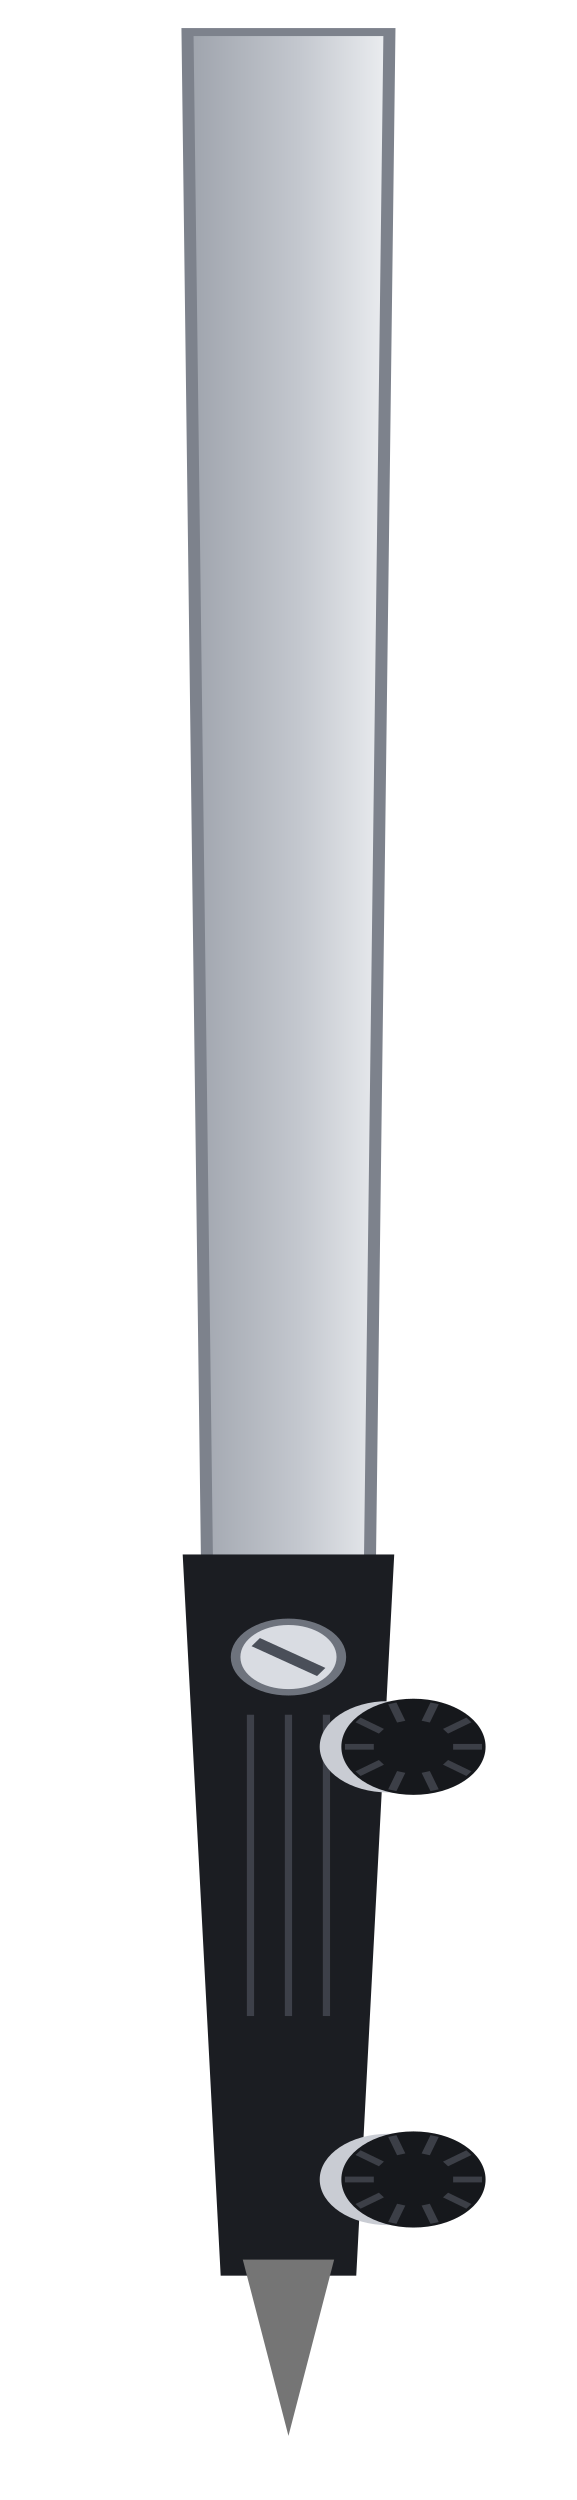
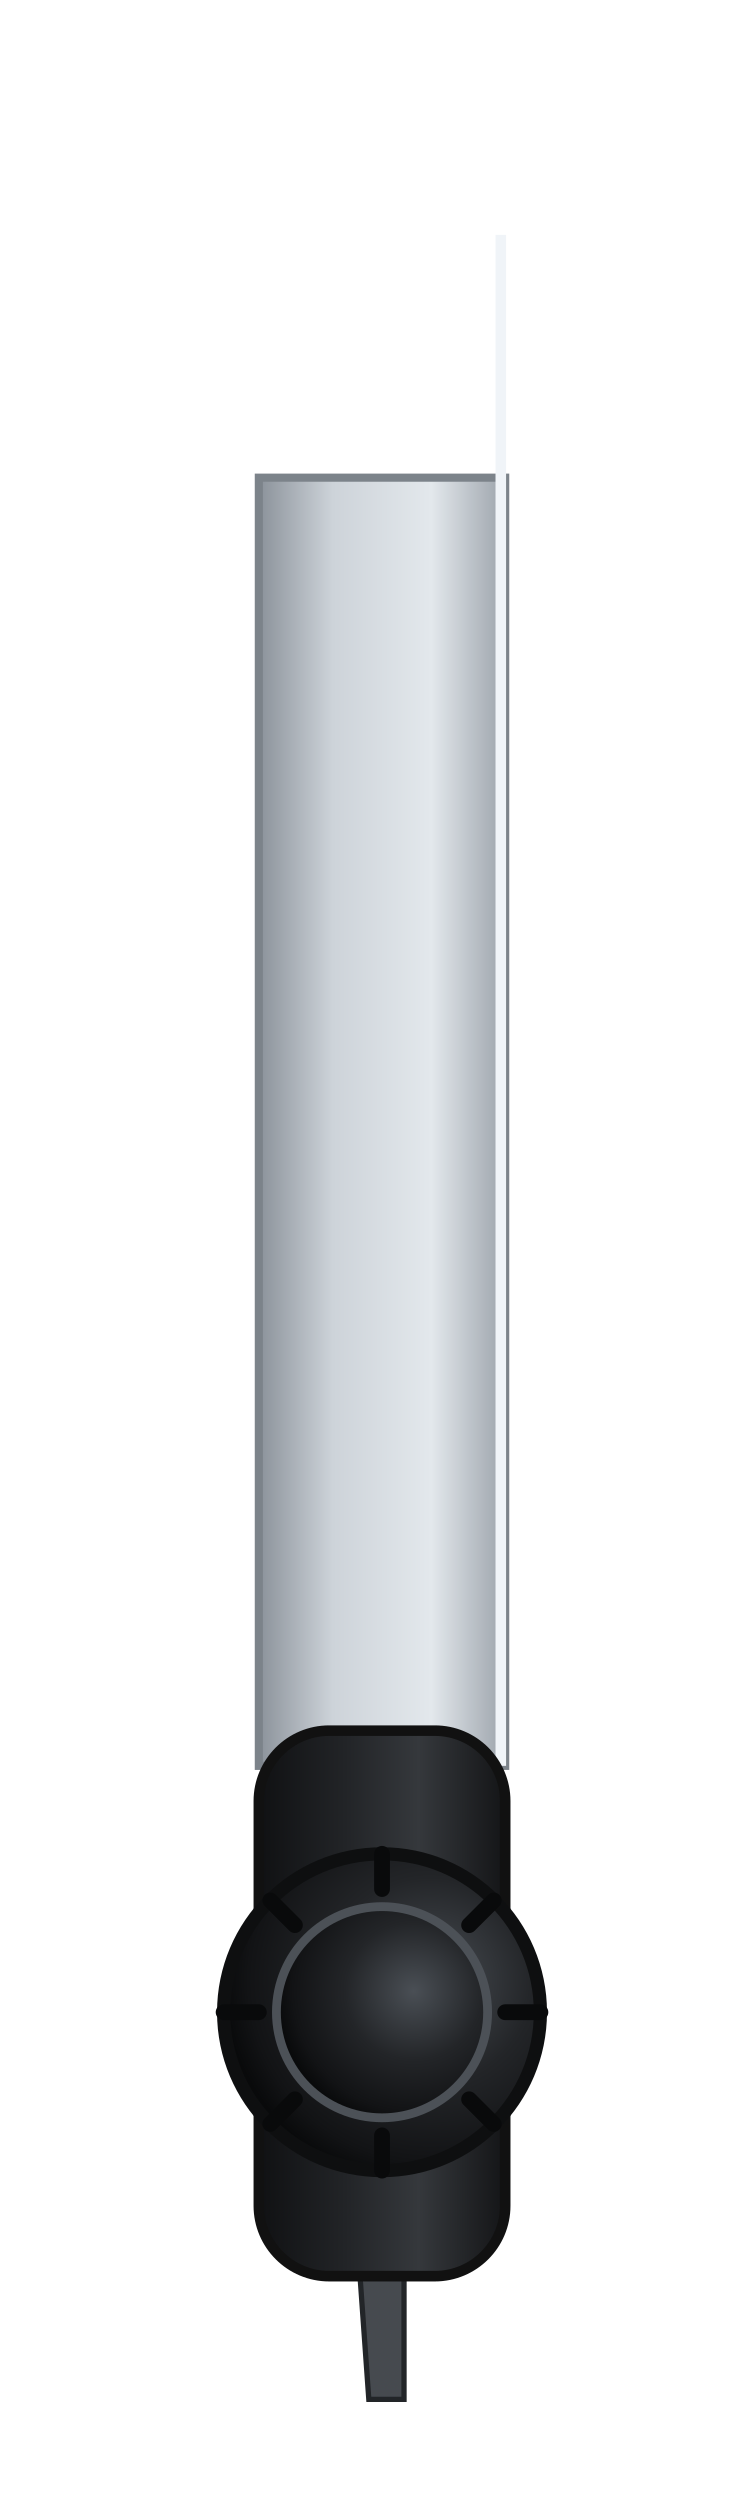
- <svg xmlns="http://www.w3.org/2000/svg" width="18mm" height="78mm" viewBox="-9 -1 18 78">
-   <g id="de-pie" transform="scale(1.5 1)">
-     <defs>
-       <linearGradient id="metal" gradientUnits="userSpaceOnUse" x1="2.1" y1="0" x2="-2.1" y2="0">
-         <stop offset="0" stop-color="#eceef1" />
-         <stop offset="0.45" stop-color="#c3c7ce" />
-         <stop offset="1" stop-color="#9ea3ac" />
-       </linearGradient>
-     </defs>
-     <circle id="punta" cx="0" cy="75" r="0.3" fill="none" />
-     <circle id="ajuste" cx="0" cy="20.8" r="0.3" fill="none" />
-     <path id="brazo" d="M 2.1 0 L 1.68 49.5 L -1.68 49.5 L -2.1 0 Z" fill="url(#metal)" stroke="#7d828c" stroke-width="0.25" />
-     <path id="pieza-negra" d="M 2.2 47.5 L 1.41 70 L -1.41 70 L -2.2 47.5 Z" fill="#1b1d22" />
-     <path id="estrias" d="M 0.79 52.5 L 0.79 61.9 M 0 52.5 L 0 61.9 M -0.79 52.5 L -0.79 61.9" stroke="#3d4049" stroke-width="0.15" fill="none" />
-     <g id="tornillo">
-       <circle cx="0" cy="50.7" r="1.1" fill="#d9dce2" stroke="#6e737d" stroke-width="0.2" />
-       <path d="M -0.681 50.234 L 0.681 51.166" stroke="#4a4f59" stroke-width="0.308" />
+ <svg xmlns="http://www.w3.org/2000/svg" width="8mm" height="27.229mm" viewBox="-4 -1 8 27.229">
+   <defs>
+     <linearGradient id="_Linear25" x1="0" y1="0" x2="1" y2="0" gradientUnits="userSpaceOnUse" gradientTransform="matrix(0,116.6667,-98.1626,0,1434.798,3862.552)">
+       <stop offset="0" style="stop-color:#9ca3ab;stop-opacity:1" />
+       <stop offset="0.3" style="stop-color:#e3e8ec;stop-opacity:1" />
+       <stop offset="0.7" style="stop-color:#cdd3d9;stop-opacity:1" />
+       <stop offset="1" style="stop-color:#8b929a;stop-opacity:1" />
+     </linearGradient>
+     <linearGradient id="_Linear26" x1="0" y1="0" x2="1" y2="0" gradientUnits="userSpaceOnUse" gradientTransform="matrix(0,116.6667,-116.6667,0,2028.142,3862.552)">
+       <stop offset="0" style="stop-color:#141517;stop-opacity:1" />
+       <stop offset="0.35" style="stop-color:#35383c;stop-opacity:1" />
+       <stop offset="0.65" style="stop-color:#222427;stop-opacity:1" />
+       <stop offset="1" style="stop-color:#101113;stop-opacity:1" />
+     </linearGradient>
+     <radialGradient id="_Radial27" cx="0" cy="0" r="1" gradientUnits="userSpaceOnUse" gradientTransform="matrix(97.5,0,0,97.5,2146.475,3898.385)">
+       <stop offset="0" style="stop-color:#4a4f55;stop-opacity:1" />
+       <stop offset="0.5" style="stop-color:#232528;stop-opacity:1" />
+       <stop offset="0.88" style="stop-color:#121315;stop-opacity:1" />
+       <stop offset="1" style="stop-color:#090a0b;stop-opacity:1" />
+     </radialGradient>
+     <radialGradient id="_Radial28" cx="0" cy="0" r="1" gradientUnits="userSpaceOnUse" gradientTransform="matrix(65,0,0,65,2151.475,3905.885)">
+       <stop offset="0" style="stop-color:#4a4f55;stop-opacity:1" />
+       <stop offset="0.5" style="stop-color:#232528;stop-opacity:1" />
+       <stop offset="0.88" style="stop-color:#121315;stop-opacity:1" />
+       <stop offset="1" style="stop-color:#090a0b;stop-opacity:1" />
+     </radialGradient>
+   </defs>
+   <circle id="punta" cx="0" cy="25.229" r="0.2" fill="none" />
+   <circle id="ajuste" cx="0" cy="8.161" r="0.2" fill="none" />
+   <g id="dibujo" transform="matrix(0 0.023 -0.023 0 90.3411 -28.7977)" style="fill-rule:evenodd;clip-rule:evenodd;stroke-linecap:round;stroke-linejoin:round;stroke-miterlimit:1.5;">
+     <g id="right-leg-horizontal">
+       <rect x="1434.798" y="3862.552" width="610.01" height="116.667" style="fill:url(#_Linear25);fill-rule:nonzero;stroke:#7c838a;stroke-width:3.85px;stroke-linecap:butt;stroke-linejoin:miter;stroke-miterlimit:4;" />
+       <path d="M1319.809,3864.635l725,0" style="fill:none;fill-rule:nonzero;stroke:#f0f4f8;stroke-width:5px;stroke-linecap:butt;stroke-linejoin:miter;stroke-miterlimit:4;" />
+       <g id="right-tip-horizontal">
+         <path id="mina" d="M2286.475,3910.468l0,20.833l58.333,-4.167l0,-16.667l-58.333,0Z" style="fill:#464a4f;fill-rule:nonzero;stroke:#222528;stroke-width:2.5px;stroke-linecap:butt;stroke-linejoin:miter;stroke-miterlimit:4;" />
+         <path d="M2253.142,3862.552c18.397,0 33.333,14.936 33.333,33.333l0,50c0,18.397 -14.936,33.333 -33.333,33.333l-191.667,0c-18.397,0 -33.333,-14.936 -33.333,-33.333l0,-50c0,-18.397 14.936,-33.333 33.333,-33.333l191.667,0Z" style="fill:url(#_Linear26);stroke:#111;stroke-width:5px;stroke-linecap:butt;stroke-linejoin:miter;stroke-miterlimit:4;" />
+         <path d="M2094.809,3904.218l133.333,0" style="fill:none;fill-rule:nonzero;stroke:#0e0f10;stroke-width:6.25px;stroke-linecap:butt;stroke-linejoin:miter;stroke-miterlimit:4;" />
+         <path d="M2094.809,3920.885l133.333,0" style="fill:none;fill-rule:nonzero;stroke:#0e0f10;stroke-width:6.25px;stroke-linecap:butt;stroke-linejoin:miter;stroke-miterlimit:4;" />
+         <path d="M2094.809,3937.552l133.333,0" style="fill:none;fill-rule:nonzero;stroke:#0e0f10;stroke-width:6.25px;stroke-linecap:butt;stroke-linejoin:miter;stroke-miterlimit:4;" />
+       </g>
+       <g id="right-knob-top-1">
+         <circle cx="2161.475" cy="3920.885" r="75" style="fill:url(#_Radial27);stroke:#0e0f10;stroke-width:6.25px;stroke-linecap:butt;stroke-linejoin:miter;stroke-miterlimit:4;" />
+         <g>
+           <path d="M2161.475,3845.885l0,16.667" style="fill:none;fill-rule:nonzero;stroke:#090a0b;stroke-width:7.5px;stroke-linejoin:miter;stroke-miterlimit:4;" />
+           <path d="M2161.475,3979.218l0,16.667" style="fill:none;fill-rule:nonzero;stroke:#090a0b;stroke-width:7.5px;stroke-linejoin:miter;stroke-miterlimit:4;" />
+           <path d="M2086.475,3920.885l16.667,0" style="fill:none;fill-rule:nonzero;stroke:#090a0b;stroke-width:7.5px;stroke-linejoin:miter;stroke-miterlimit:4;" />
+           <path d="M2219.809,3920.885l16.667,0" style="fill:none;fill-rule:nonzero;stroke:#090a0b;stroke-width:7.5px;stroke-linejoin:miter;stroke-miterlimit:4;" />
+           <path d="M2108.559,3867.968l11.667,11.667" style="fill:none;fill-rule:nonzero;stroke:#090a0b;stroke-width:7.5px;stroke-linejoin:miter;stroke-miterlimit:4;" />
+           <path d="M2202.725,3962.135l11.667,11.667" style="fill:none;fill-rule:nonzero;stroke:#090a0b;stroke-width:7.5px;stroke-linejoin:miter;stroke-miterlimit:4;" />
+           <path d="M2214.392,3867.968l-11.667,11.667" style="fill:none;fill-rule:nonzero;stroke:#090a0b;stroke-width:7.5px;stroke-linejoin:miter;stroke-miterlimit:4;" />
+           <path d="M2120.225,3962.135l-11.667,11.667" style="fill:none;fill-rule:nonzero;stroke:#090a0b;stroke-width:7.5px;stroke-linejoin:miter;stroke-miterlimit:4;" />
+         </g>
+         <circle cx="2161.475" cy="3920.885" r="50" style="fill:url(#_Radial28);stroke:#4c5157;stroke-width:4.17px;stroke-linecap:butt;stroke-linejoin:miter;stroke-miterlimit:4;" />
+       </g>
    </g>
-     <g id="rueda1">
-       <circle cx="2.075" cy="53.5" r="1.425" fill="#c9ccd3" />
-       <circle cx="2.6" cy="53.5" r="1.5" fill="#16181c" />
-       <path d="M 3.425 53.500 L 4.025 53.500 M 3.267 53.985 L 3.753 54.338 M 2.855 54.285 L 3.040 54.855 M 2.345 54.285 L 2.160 54.855 M 1.933 53.985 L 1.447 54.338 M 1.775 53.500 L 1.175 53.500 M 1.933 53.015 L 1.447 52.662 M 2.345 52.715 L 2.160 52.145 M 2.855 52.715 L 3.040 52.145 M 3.267 53.015 L 3.753 52.662" stroke="#3c3f47" stroke-width="0.18" fill="none" />
-     </g>
-     <g id="rueda2">
-       <circle cx="2.075" cy="67" r="1.425" fill="#c9ccd3" />
-       <circle cx="2.6" cy="67" r="1.5" fill="#16181c" />
-       <path d="M 3.425 67.000 L 4.025 67.000 M 3.267 67.485 L 3.753 67.838 M 2.855 67.785 L 3.040 68.355 M 2.345 67.785 L 2.160 68.355 M 1.933 67.485 L 1.447 67.838 M 1.775 67.000 L 1.175 67.000 M 1.933 66.515 L 1.447 66.162 M 2.345 66.215 L 2.160 65.645 M 2.855 66.215 L 3.040 65.645 M 3.267 66.515 L 3.753 66.162" stroke="#3c3f47" stroke-width="0.18" fill="none" />
-     </g>
-     <path id="mina" d="M 0.95 69.5 L 0 75 L -0.95 69.5 Z" fill="#757575" />
  </g>
</svg>
